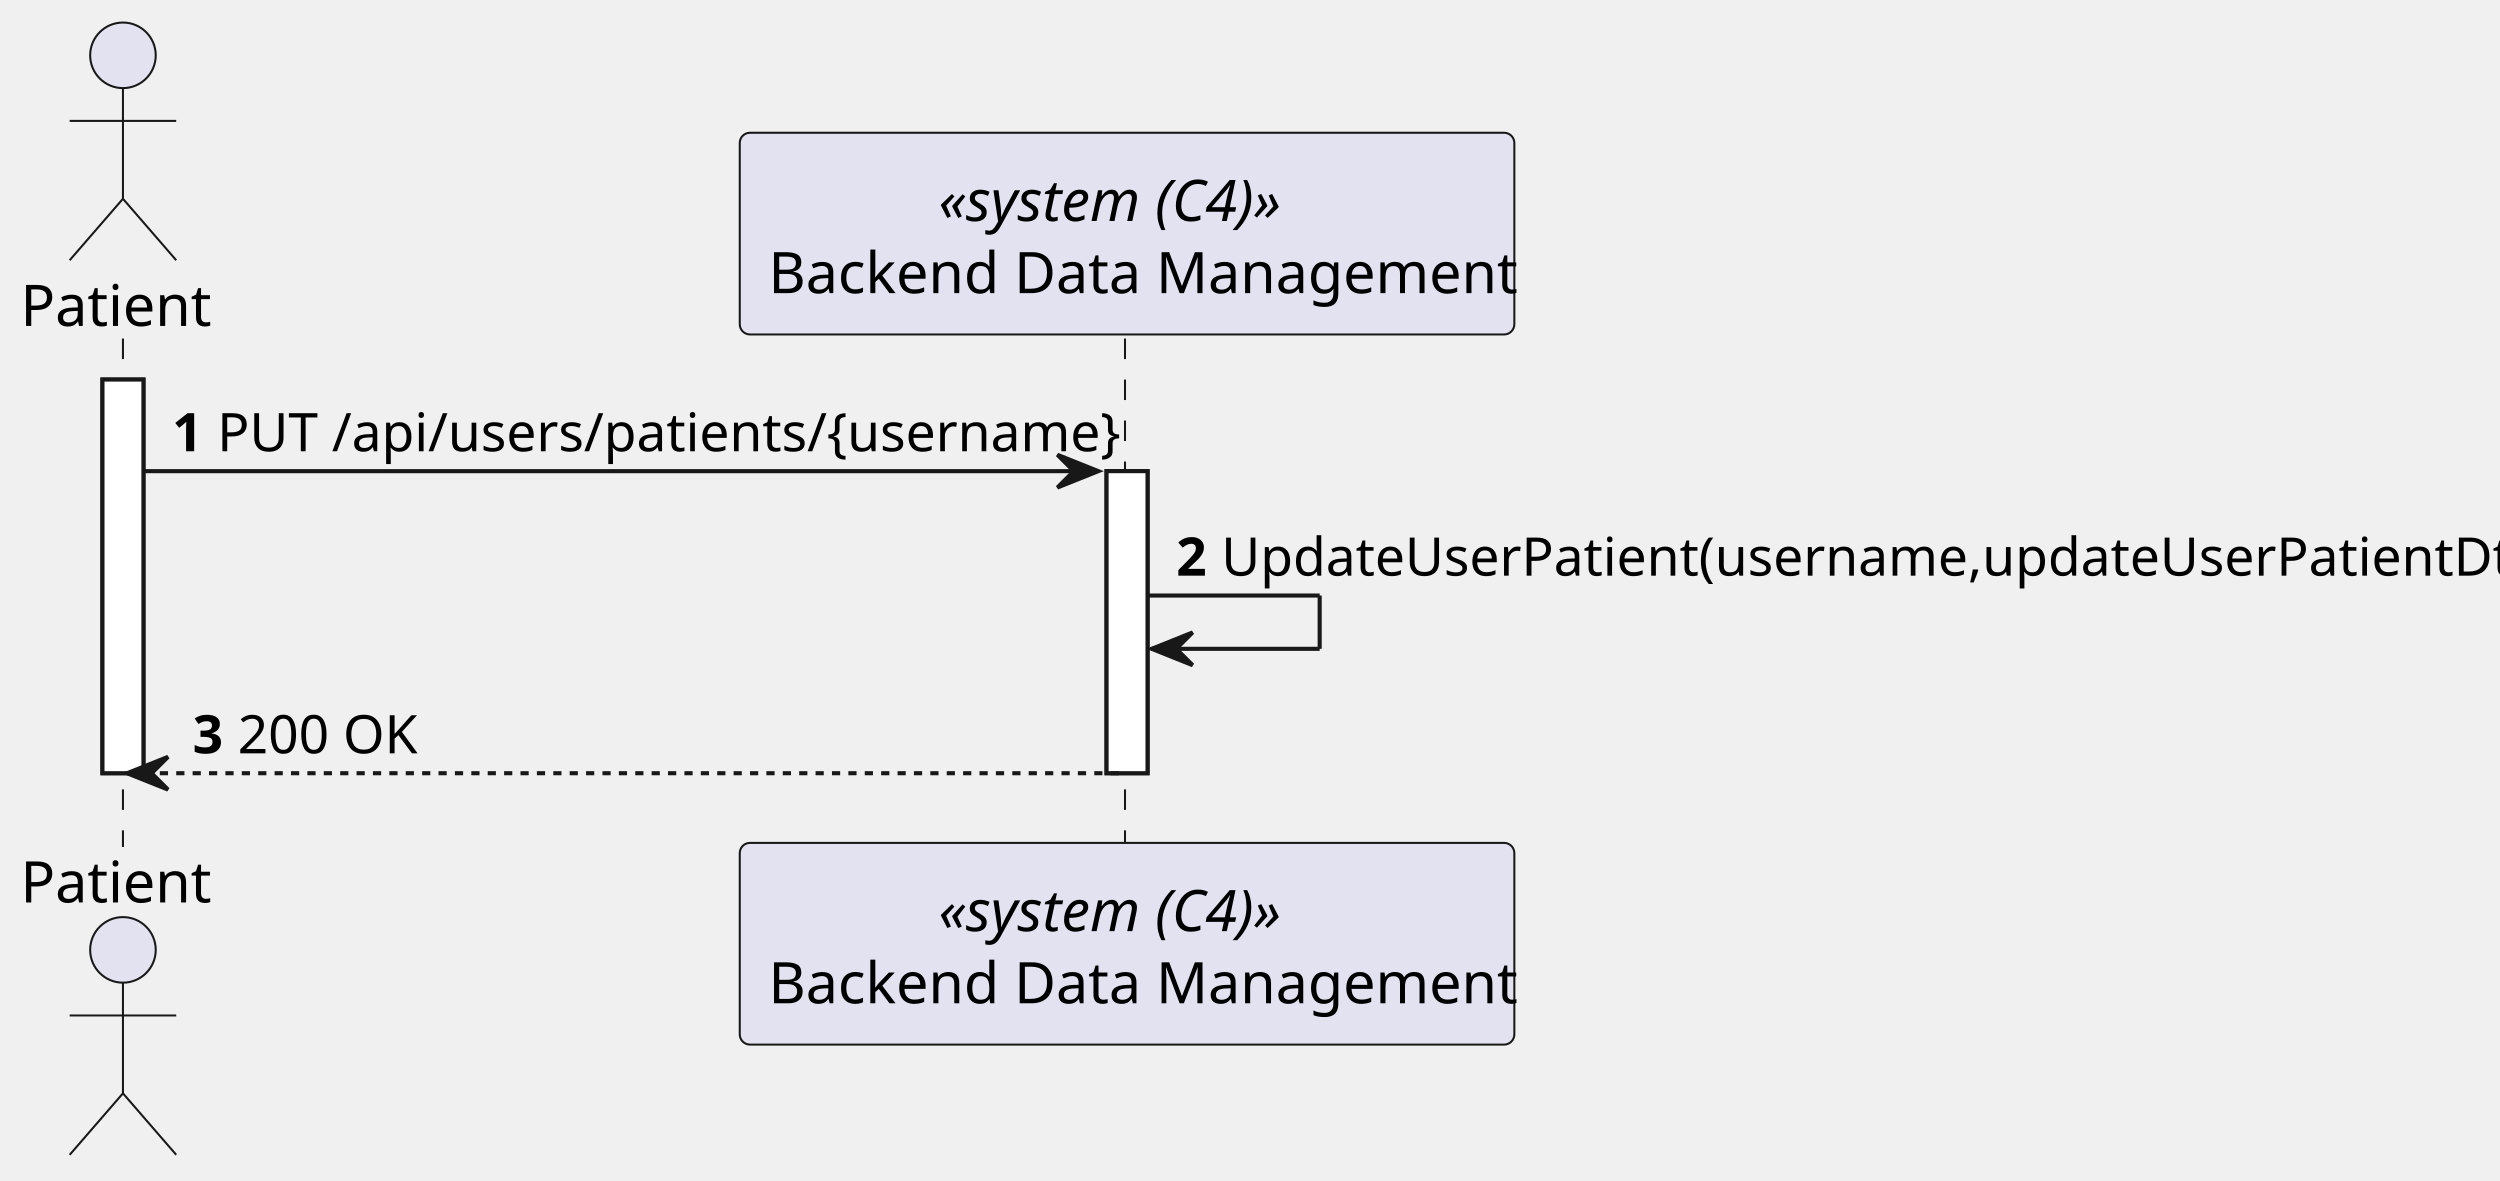
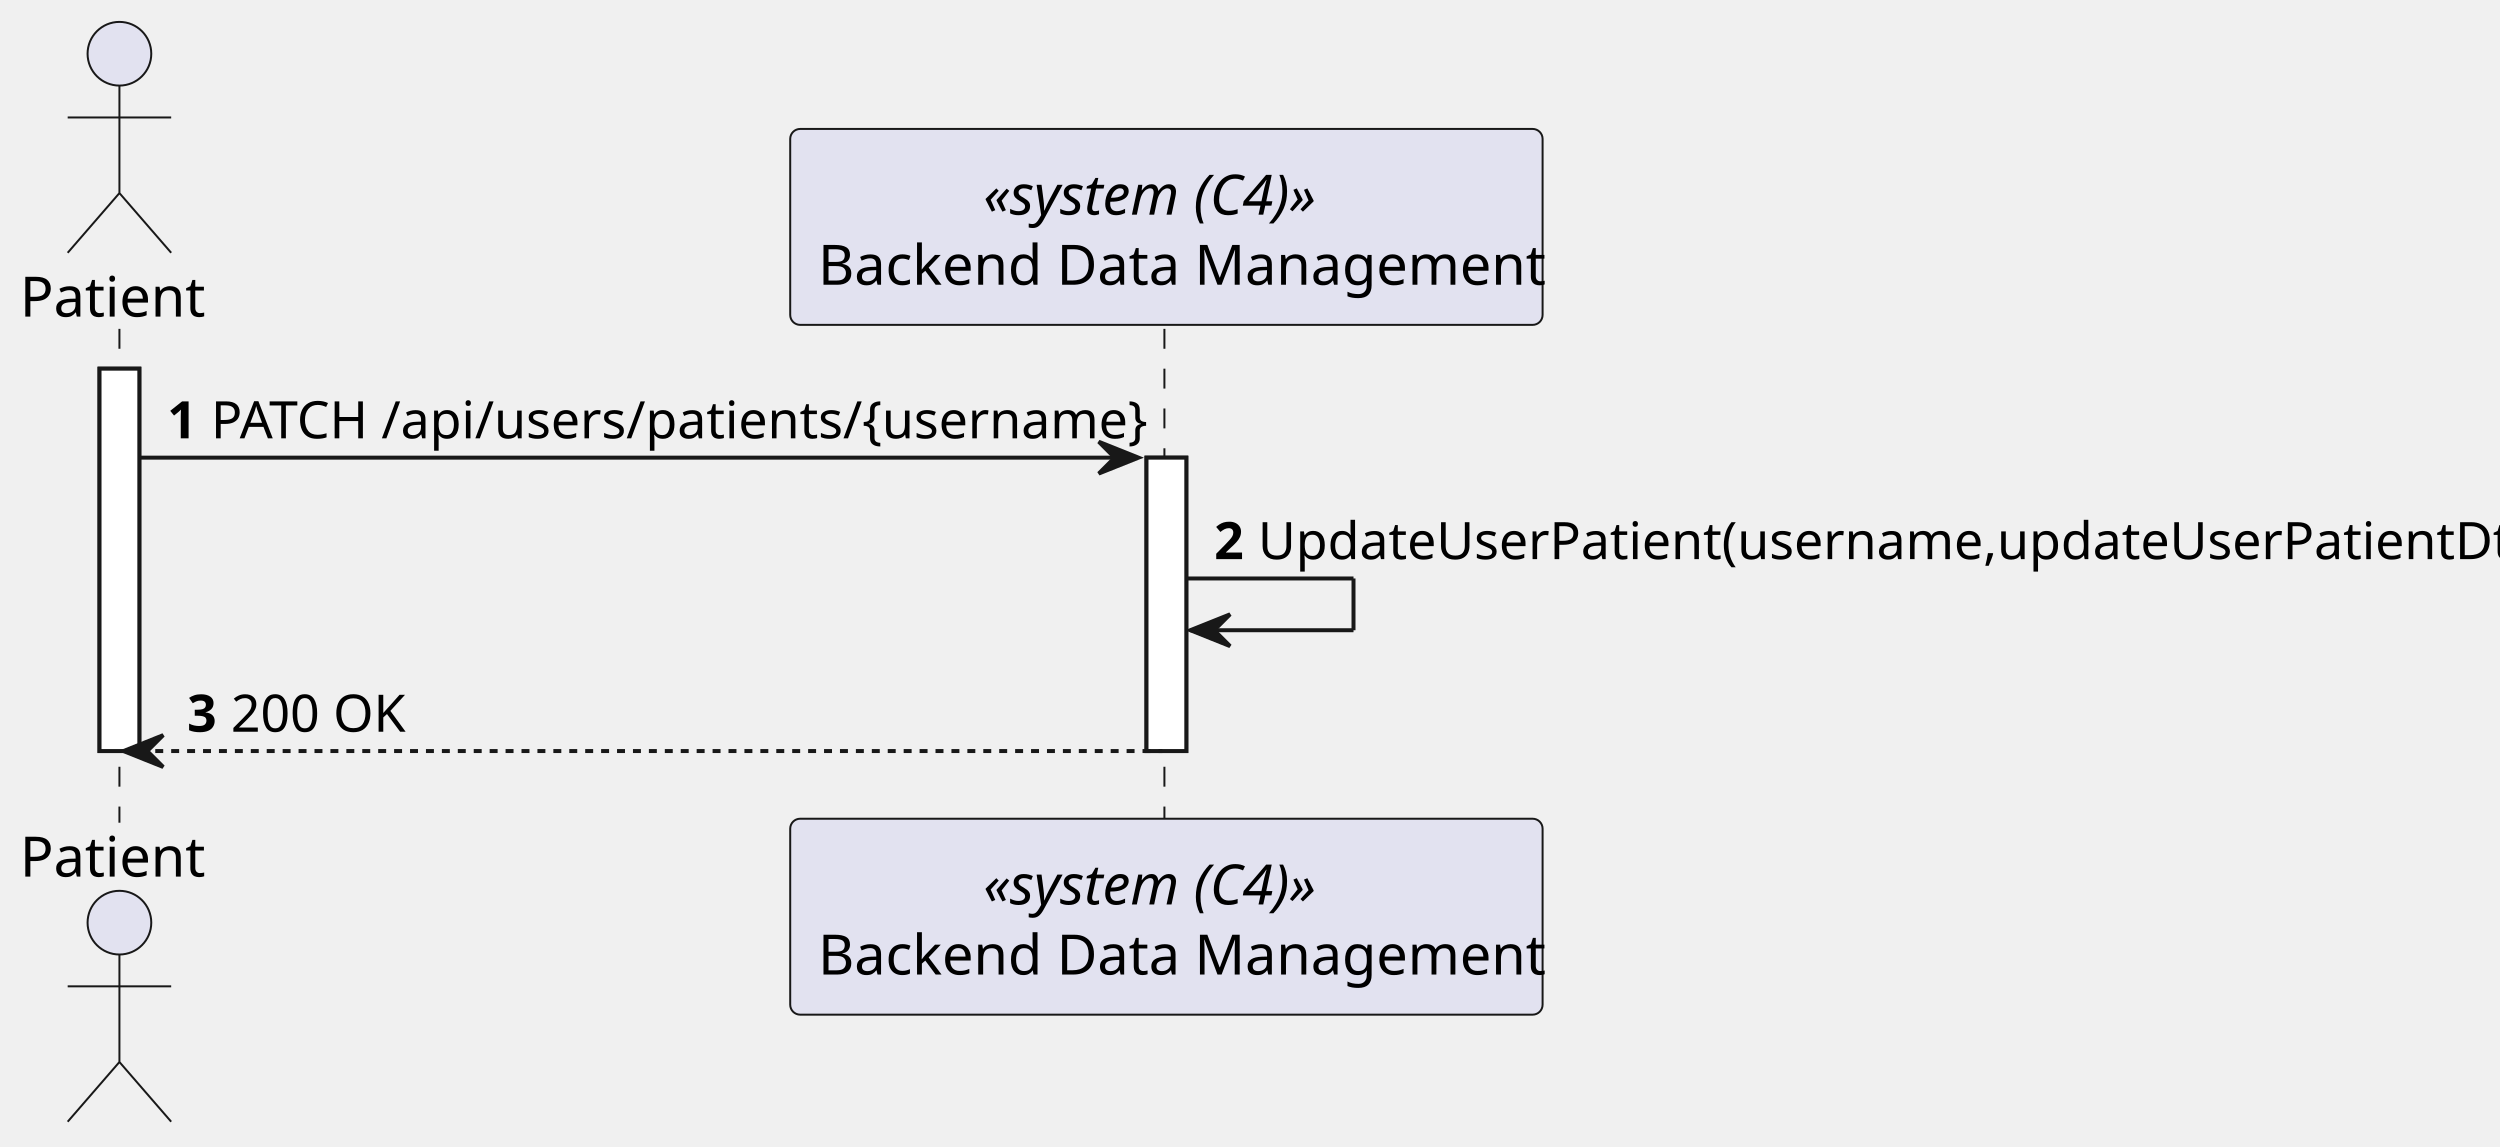
- <svg xmlns="http://www.w3.org/2000/svg" contentStyleType="text/css" height="288px" preserveAspectRatio="none" style="width:610px;height:288px;background:#FFFFFF;" version="1.1" viewBox="0 0 610 288" width="610px" zoomAndPan="magnify">
+ <svg xmlns="http://www.w3.org/2000/svg" contentStyleType="text/css" height="288px" preserveAspectRatio="none" style="width:628px;height:288px;background:#FFFFFF;" version="1.1" viewBox="0 0 628 288" width="628px" zoomAndPan="magnify">
  <defs />
  <g>
    <rect fill="#FFFFFF" height="96.055" style="stroke:#181818;stroke-width:1.0;" width="10" x="25" y="92.609" />
-     <rect fill="#FFFFFF" height="73.703" style="stroke:#181818;stroke-width:1.0;" width="10" x="270" y="114.961" />
+     <rect fill="#FFFFFF" height="73.703" style="stroke:#181818;stroke-width:1.0;" width="10" x="288" y="114.961" />
    <line style="stroke:#181818;stroke-width:0.5;stroke-dasharray:5.0,5.0;" x1="30" x2="30" y1="82.609" y2="206.664" />
-     <line style="stroke:#181818;stroke-width:0.5;stroke-dasharray:5.0,5.0;" x1="274.5" x2="274.5" y1="82.609" y2="206.664" />
+     <line style="stroke:#181818;stroke-width:0.5;stroke-dasharray:5.0,5.0;" x1="292.5" x2="292.5" y1="82.609" y2="206.664" />
    <text fill="#000000" font-family="sans-serif" font-size="14" lengthAdjust="spacing" textLength="44" x="5" y="79.533">Patient</text>
    <ellipse cx="30" cy="13.5" fill="#E2E2F0" rx="8" ry="8" style="stroke:#181818;stroke-width:0.5;" />
    <path d="M30,21.5 L30,48.5 M17,29.5 L43,29.5 M30,48.5 L17,63.5 M30,48.5 L43,63.5 " fill="none" style="stroke:#181818;stroke-width:0.5;" />
    <text fill="#000000" font-family="sans-serif" font-size="14" lengthAdjust="spacing" textLength="44" x="5" y="220.197">Patient</text>
    <ellipse cx="30" cy="231.773" fill="#E2E2F0" rx="8" ry="8" style="stroke:#181818;stroke-width:0.5;" />
    <path d="M30,239.773 L30,266.773 M17,247.773 L43,247.773 M30,266.773 L17,281.773 M30,266.773 L43,281.773 " fill="none" style="stroke:#181818;stroke-width:0.5;" />
-     <rect fill="#E2E2F0" height="49.219" rx="2.5" ry="2.5" style="stroke:#181818;stroke-width:0.5;" width="189" x="180.5" y="32.391" />
-     <text fill="#000000" font-family="sans-serif" font-size="14" font-style="italic" lengthAdjust="spacing" textLength="92" x="229" y="53.924">«system (C4)»</text>
-     <text fill="#000000" font-family="sans-serif" font-size="14" lengthAdjust="spacing" textLength="175" x="187.5" y="71.533">Backend Data Management</text>
-     <rect fill="#E2E2F0" height="49.219" rx="2.5" ry="2.5" style="stroke:#181818;stroke-width:0.5;" width="189" x="180.5" y="205.664" />
-     <text fill="#000000" font-family="sans-serif" font-size="14" font-style="italic" lengthAdjust="spacing" textLength="92" x="229" y="227.197">«system (C4)»</text>
-     <text fill="#000000" font-family="sans-serif" font-size="14" lengthAdjust="spacing" textLength="175" x="187.5" y="244.807">Backend Data Management</text>
+     <rect fill="#E2E2F0" height="49.219" rx="2.5" ry="2.5" style="stroke:#181818;stroke-width:0.5;" width="189" x="198.5" y="32.391" />
+     <text fill="#000000" font-family="sans-serif" font-size="14" font-style="italic" lengthAdjust="spacing" textLength="92" x="247" y="53.924">«system (C4)»</text>
+     <text fill="#000000" font-family="sans-serif" font-size="14" lengthAdjust="spacing" textLength="175" x="205.5" y="71.533">Backend Data Management</text>
+     <rect fill="#E2E2F0" height="49.219" rx="2.5" ry="2.5" style="stroke:#181818;stroke-width:0.5;" width="189" x="198.5" y="205.664" />
+     <text fill="#000000" font-family="sans-serif" font-size="14" font-style="italic" lengthAdjust="spacing" textLength="92" x="247" y="227.197">«system (C4)»</text>
+     <text fill="#000000" font-family="sans-serif" font-size="14" lengthAdjust="spacing" textLength="175" x="205.5" y="244.807">Backend Data Management</text>
    <rect fill="#FFFFFF" height="96.055" style="stroke:#181818;stroke-width:1.0;" width="10" x="25" y="92.609" />
-     <rect fill="#FFFFFF" height="73.703" style="stroke:#181818;stroke-width:1.0;" width="10" x="270" y="114.961" />
-     <polygon fill="#181818" points="258,110.961,268,114.961,258,118.961,262,114.961" style="stroke:#181818;stroke-width:1.0;" />
-     <line style="stroke:#181818;stroke-width:1.0;" x1="35" x2="264" y1="114.961" y2="114.961" />
+     <rect fill="#FFFFFF" height="73.703" style="stroke:#181818;stroke-width:1.0;" width="10" x="288" y="114.961" />
+     <polygon fill="#181818" points="276,110.961,286,114.961,276,118.961,280,114.961" style="stroke:#181818;stroke-width:1.0;" />
+     <line style="stroke:#181818;stroke-width:1.0;" x1="35" x2="282" y1="114.961" y2="114.961" />
    <text fill="#000000" font-family="sans-serif" font-size="13" font-weight="bold" lengthAdjust="spacing" textLength="7" x="42" y="110.105">1</text>
-     <text fill="#000000" font-family="sans-serif" font-size="13" lengthAdjust="spacing" textLength="205" x="53" y="110.105">PUT /api/users/patients/{username}</text>
-     <line style="stroke:#181818;stroke-width:1.0;" x1="280" x2="322" y1="145.312" y2="145.312" />
-     <line style="stroke:#181818;stroke-width:1.0;" x1="322" x2="322" y1="145.312" y2="158.312" />
-     <line style="stroke:#181818;stroke-width:1.0;" x1="281" x2="322" y1="158.312" y2="158.312" />
-     <polygon fill="#181818" points="291,154.312,281,158.312,291,162.312,287,158.312" style="stroke:#181818;stroke-width:1.0;" />
-     <text fill="#000000" font-family="sans-serif" font-size="13" font-weight="bold" lengthAdjust="spacing" textLength="7" x="287" y="140.456">2</text>
-     <text fill="#000000" font-family="sans-serif" font-size="13" lengthAdjust="spacing" textLength="305" x="298" y="140.456">UpdateUserPatient(username,updateUserPatientDto)</text>
+     <text fill="#000000" font-family="sans-serif" font-size="13" lengthAdjust="spacing" textLength="223" x="53" y="110.105">PATCH /api/users/patients/{username}</text>
+     <line style="stroke:#181818;stroke-width:1.0;" x1="298" x2="340" y1="145.312" y2="145.312" />
+     <line style="stroke:#181818;stroke-width:1.0;" x1="340" x2="340" y1="145.312" y2="158.312" />
+     <line style="stroke:#181818;stroke-width:1.0;" x1="299" x2="340" y1="158.312" y2="158.312" />
+     <polygon fill="#181818" points="309,154.312,299,158.312,309,162.312,305,158.312" style="stroke:#181818;stroke-width:1.0;" />
+     <text fill="#000000" font-family="sans-serif" font-size="13" font-weight="bold" lengthAdjust="spacing" textLength="7" x="305" y="140.456">2</text>
+     <text fill="#000000" font-family="sans-serif" font-size="13" lengthAdjust="spacing" textLength="305" x="316" y="140.456">UpdateUserPatient(username,updateUserPatientDto)</text>
    <polygon fill="#181818" points="41,184.664,31,188.664,41,192.664,37,188.664" style="stroke:#181818;stroke-width:1.0;" />
-     <line style="stroke:#181818;stroke-width:1.0;stroke-dasharray:2.0,2.0;" x1="35" x2="274" y1="188.664" y2="188.664" />
+     <line style="stroke:#181818;stroke-width:1.0;stroke-dasharray:2.0,2.0;" x1="35" x2="292" y1="188.664" y2="188.664" />
    <text fill="#000000" font-family="sans-serif" font-size="13" font-weight="bold" lengthAdjust="spacing" textLength="7" x="47" y="183.808">3</text>
    <text fill="#000000" font-family="sans-serif" font-size="13" lengthAdjust="spacing" textLength="44" x="58" y="183.808">200 OK</text>
  </g>
</svg>
